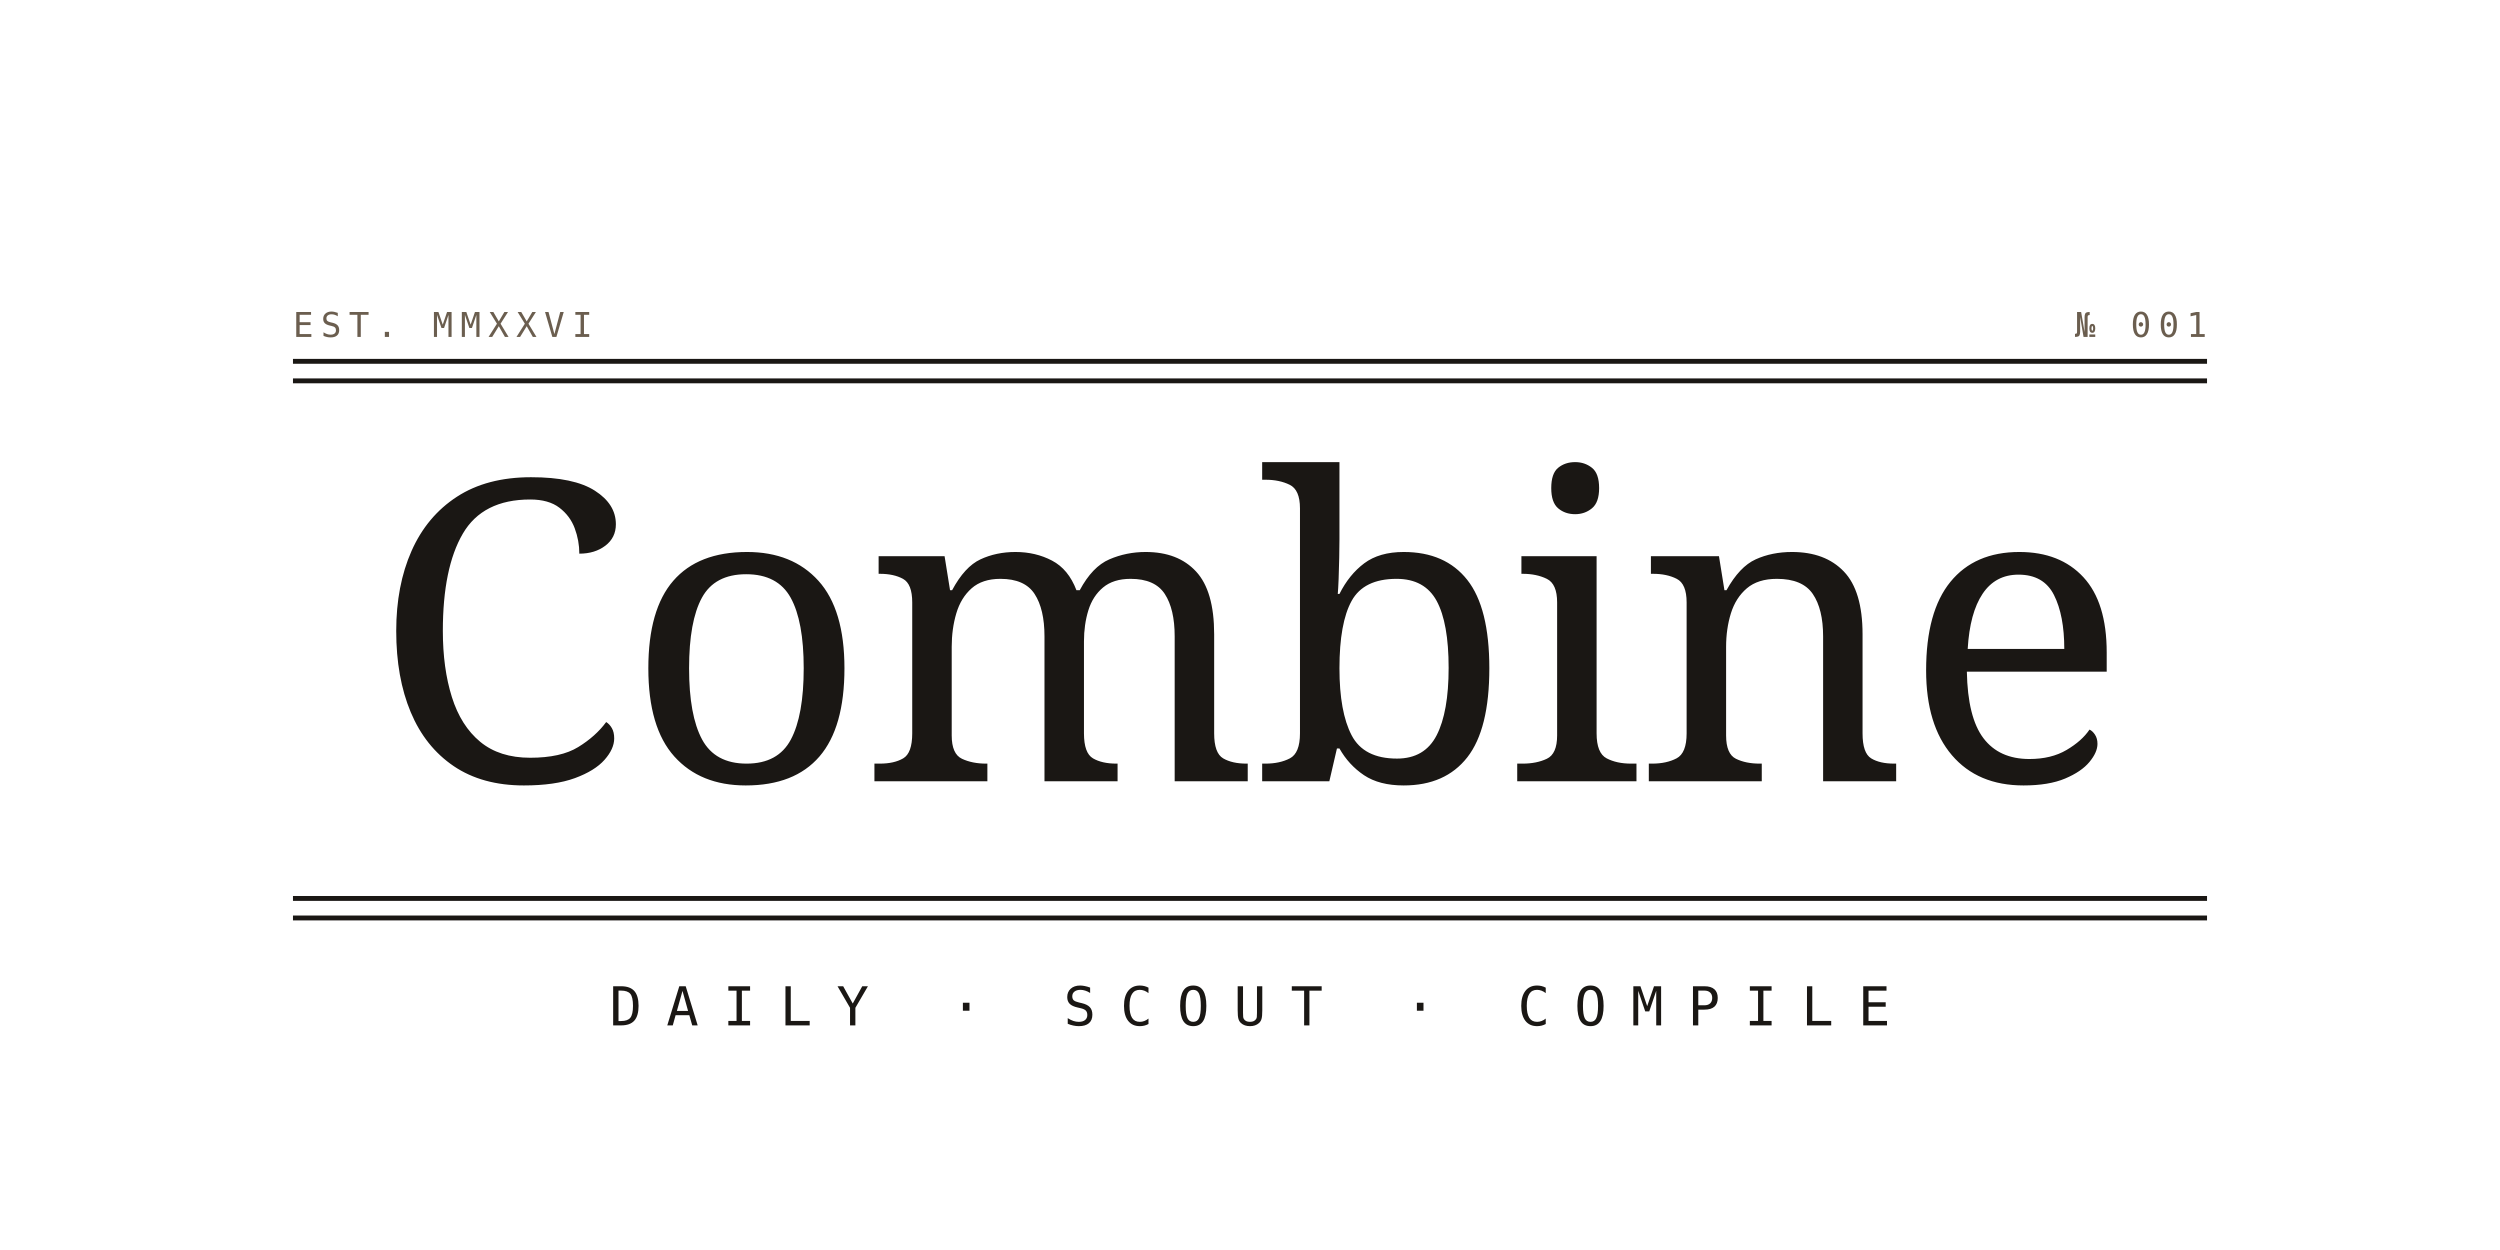
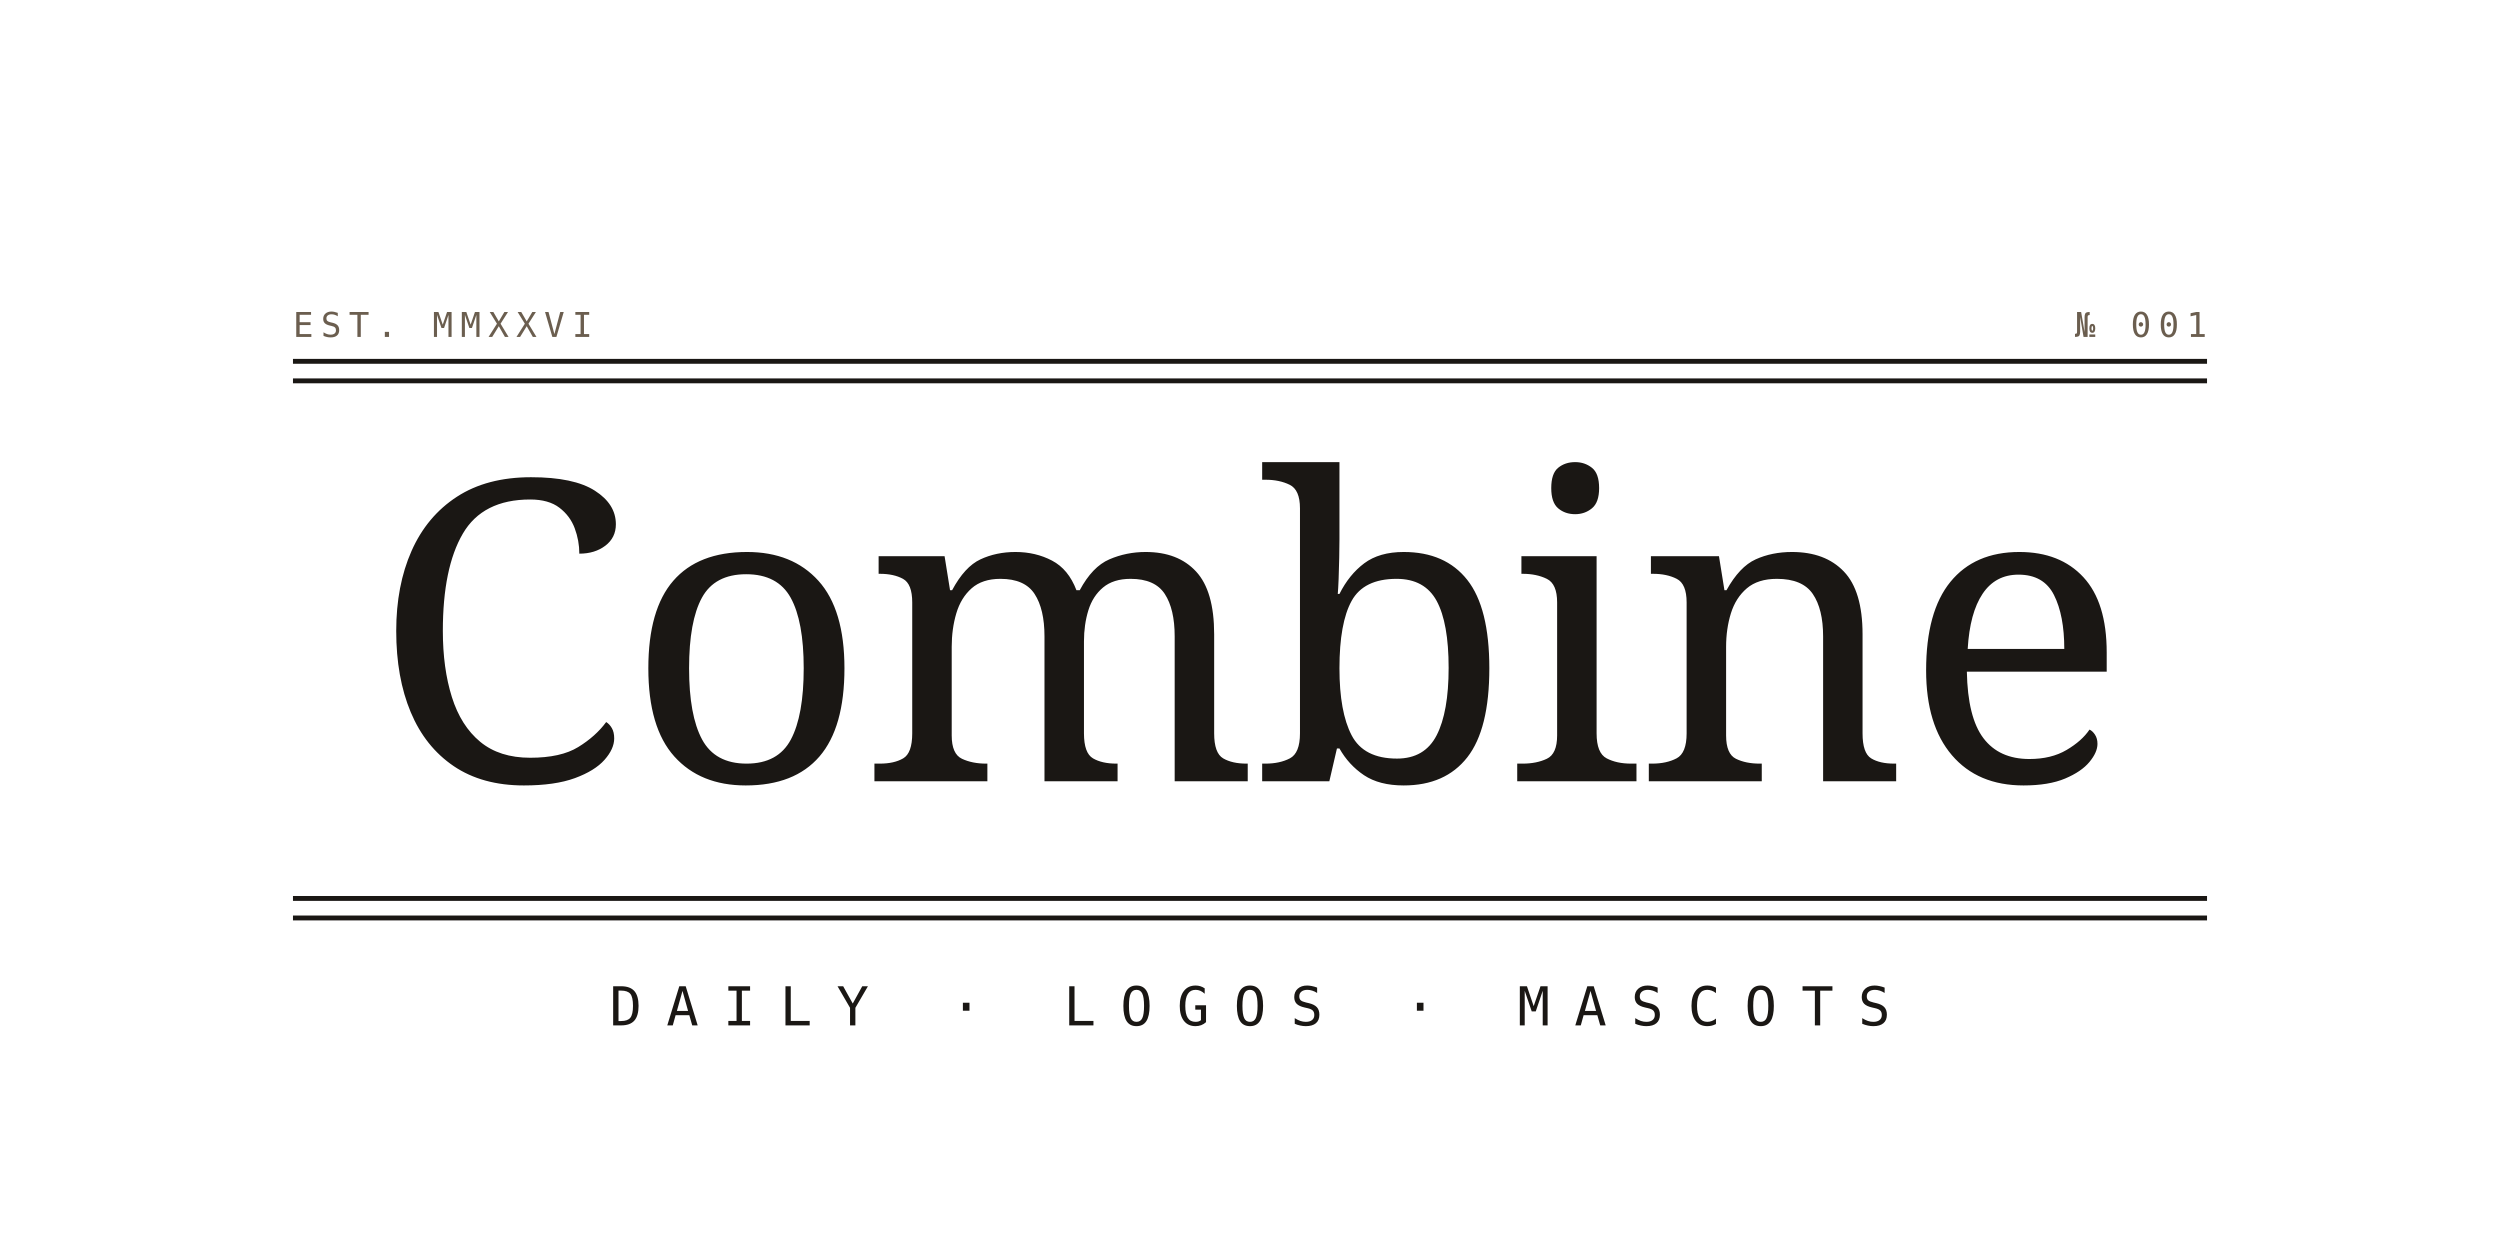
<svg xmlns="http://www.w3.org/2000/svg" viewBox="0 0 1024 512" aria-label="Combine wordmark">
  <g stroke="#1A1714" stroke-width="2" fill="none">
    <line x1="120" y1="148" x2="904" y2="148" />
    <line x1="120" y1="156" x2="904" y2="156" />
  </g>
  <g font-family="JetBrains Mono, monospace" font-size="14" fill="#6B5E4F" letter-spacing="3">
    <text x="120" y="138" text-anchor="start">EST. MMXXVI</text>
    <text x="904" y="138" text-anchor="end">№ 001</text>
  </g>
  <text x="512" y="320" text-anchor="middle" font-family="DM Serif Display, serif" font-size="172" fill="#1A1714" letter-spacing="-2">Combine</text>
  <g stroke="#1A1714" stroke-width="2" fill="none">
    <line x1="120" y1="368" x2="904" y2="368" />
    <line x1="120" y1="376" x2="904" y2="376" />
  </g>
  <g font-family="JetBrains Mono, monospace" font-size="22" fill="#1A1714" letter-spacing="10" font-weight="500">
-     <text x="512" y="420" text-anchor="middle">DAILY · SCOUT · COMPILE</text>
+     <text x="512" y="420" text-anchor="middle">DAILY · LOGOS · MASCOTS</text>
  </g>
</svg>
